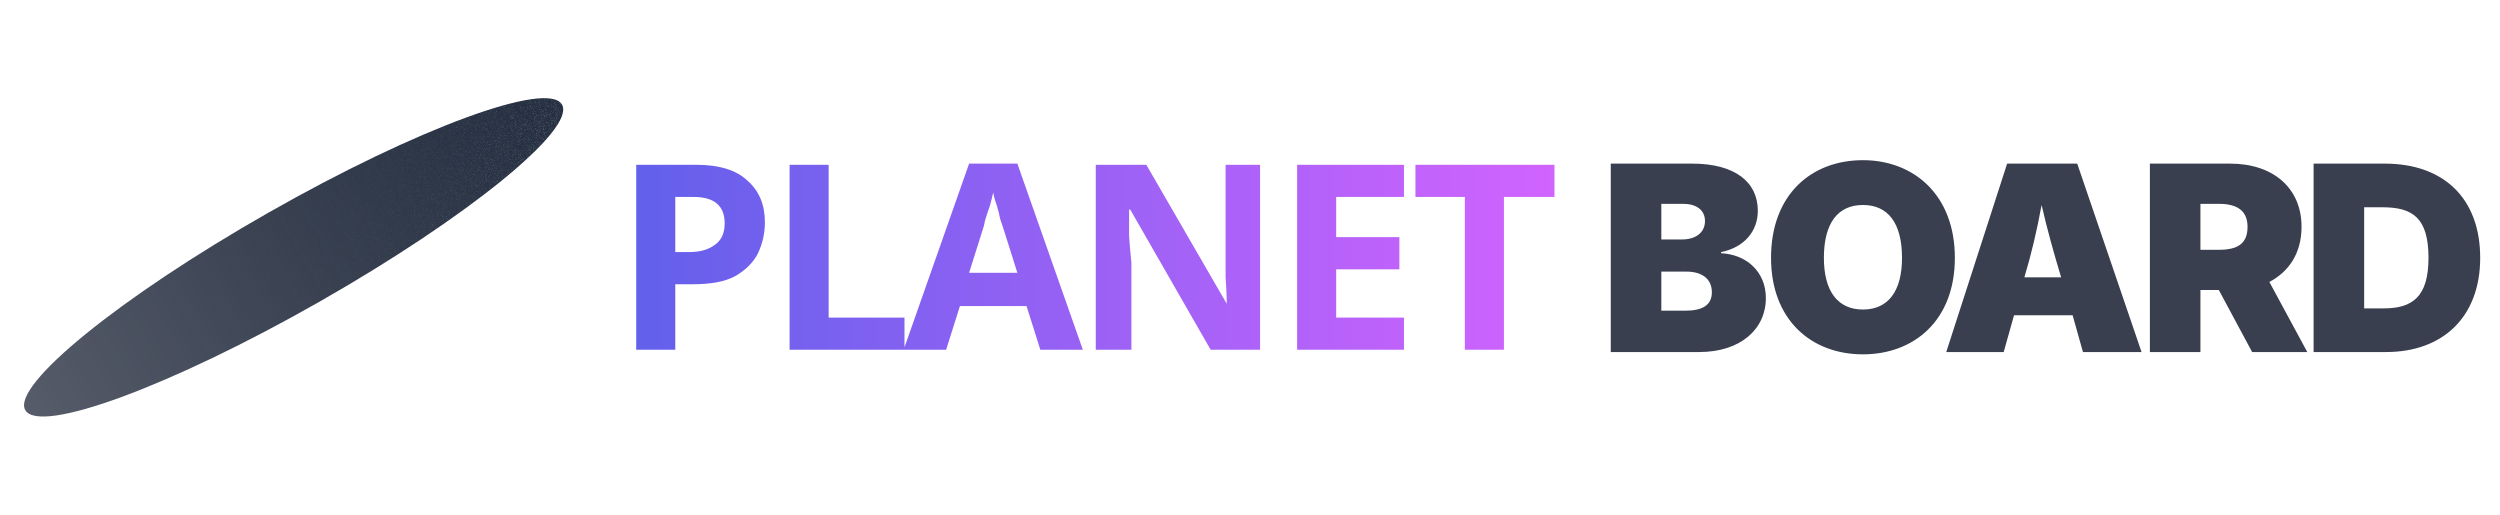
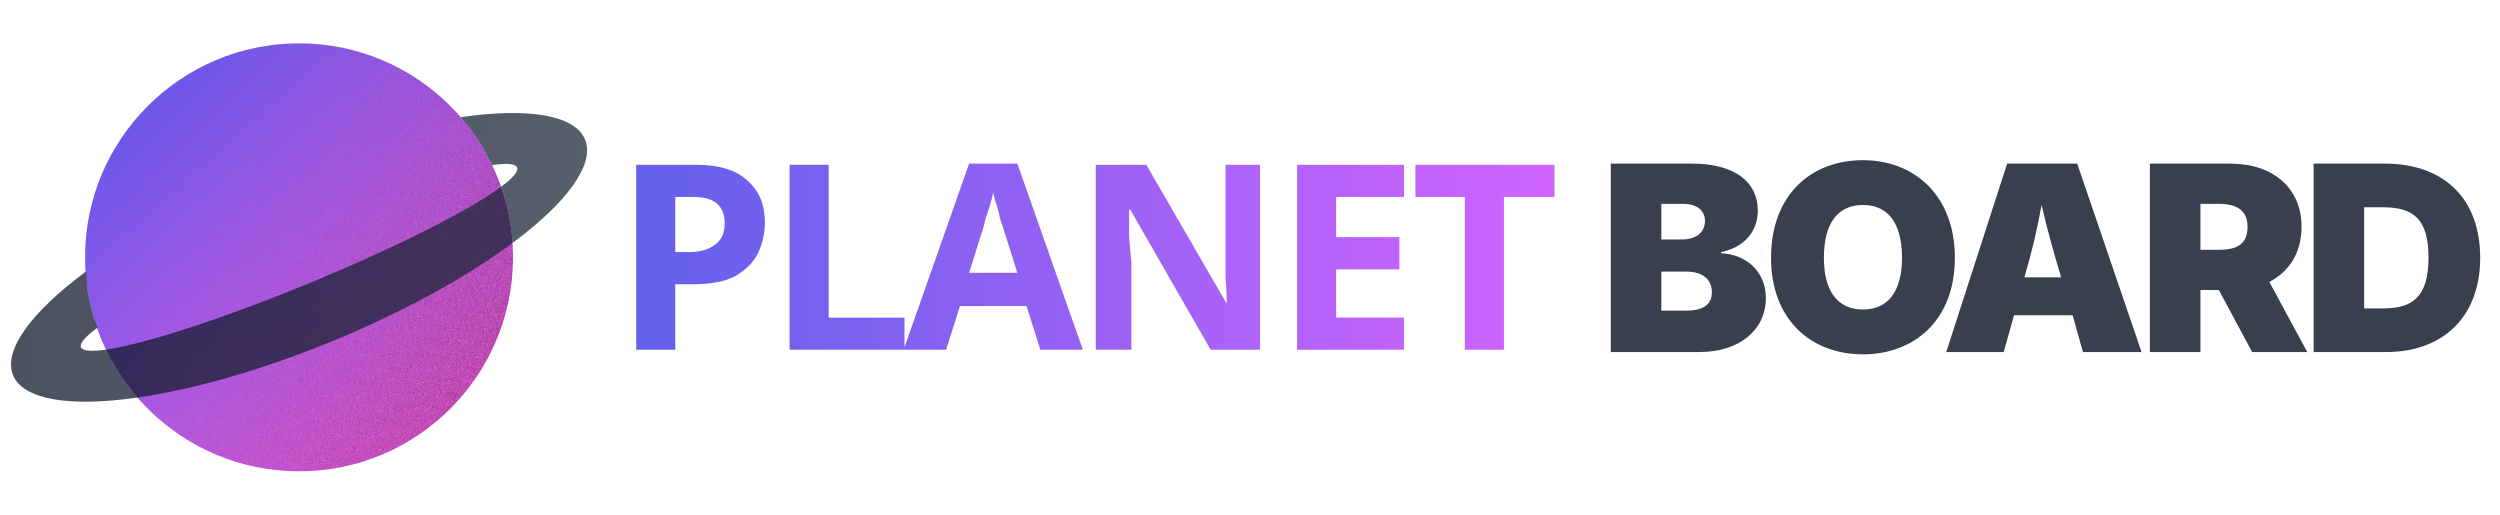
<svg xmlns="http://www.w3.org/2000/svg" xmlns:xlink="http://www.w3.org/1999/xlink" width="34mm" height="7mm" version="1.1" viewBox="0 0 34 7" xml:space="preserve">
  <defs>
-     <linearGradient id="linearGradient359">
-       <stop stop-opacity=".562" offset="0" />
-       <stop stop-opacity="0" offset="1" />
-     </linearGradient>
    <linearGradient id="linearGradient3" x1="8.49" x2="24.317" y1="8.36" y2="23.386" gradientUnits="userSpaceOnUse">
      <stop stop-color="#6e57eb" offset="0" />
      <stop stop-color="#ff63eb" offset="1" />
    </linearGradient>
-     <clipPath id="clipPath159">
-       <use xlink:href="#g158" />
-     </clipPath>
-     <clipPath id="clipPath159-0">
-       <use xlink:href="#g158-2" />
-     </clipPath>
-     <filter id="filter349" x="0" y="0" width="1" height="1" color-interpolation-filters="sRGB">
+     <linearGradient id="linearGradient9" x1="10.943" x2="23.813" y1="6.011" y2="5.993" gradientTransform="translate(.1293 .68355)" gradientUnits="userSpaceOnUse">
+       <stop stop-color="#6260eb" offset="0" />
+       <stop stop-color="#d463ff" offset="1" />
+     </linearGradient>
+     <linearGradient id="linearGradient19">
+       <stop stop-color="#0f172a" offset="0" />
+       <stop stop-color="#1e293b" offset="1" />
+     </linearGradient>
+     <filter id="filter349-5" x="0" y="0" width="1" height="1" color-interpolation-filters="sRGB">
      <feTurbulence baseFrequency="12.878 40.37" result="turbulence" seed="105" type="fractalNoise" />
      <feComposite in="SourceGraphic" in2="turbulence" operator="in" result="composite1" />
      <feColorMatrix result="color" values="1 0 0 0 0 0 1 0 0 0 0 0 1 0 0 0 0 0 2.034 -0 " />
      <feFlood flood-color="rgb(21,40,64)" flood-opacity="0" result="flood" />
      <feMerge result="merge">
        <feMergeNode in="flood" />
        <feMergeNode in="color" />
      </feMerge>
      <feComposite in2="SourceGraphic" operator="in" result="composite2" />
    </filter>
-     <linearGradient id="linearGradient360" x1="27.782" x2="4.359" y1="23.697" y2="9.578" gradientUnits="userSpaceOnUse" xlink:href="#linearGradient359" />
-     <linearGradient id="linearGradient364" x1="-9.815" x2="21.931" y1="21.82" y2="21.82" gradientUnits="userSpaceOnUse">
-       <stop stop-color="#0f172a" stop-opacity=".703" offset="0" />
-       <stop stop-color="#1e293b" offset="1" />
-     </linearGradient>
-     <filter id="filter378" x="0" y="0" width="1" height="1" color-interpolation-filters="sRGB">
-       <feTurbulence baseFrequency="48.699 59.319" numOctaves="2" result="turbulence" seed="197" type="fractalNoise" />
-       <feComposite in="SourceGraphic" in2="turbulence" operator="in" result="composite1" />
-       <feColorMatrix result="color" values="1 0 0 0 0 0 1 0 0 0 0 0 1 0 0 0 0 0 3.387 -0 " />
-       <feFlood flood-color="rgb(21,40,64)" flood-opacity="0" result="flood" />
-       <feMerge result="merge">
-         <feMergeNode in="flood" />
-         <feMergeNode in="color" />
-       </feMerge>
-       <feComposite in2="SourceGraphic" operator="in" result="fbSourceGraphic" />
-       <feColorMatrix in="fbSourceGraphic" result="fbSourceGraphicAlpha" values="0 0 0 -1 0 0 0 0 -1 0 0 0 0 -1 0 0 0 0 1 0" />
-       <feTurbulence baseFrequency="48.699 59.319" numOctaves="2" result="turbulence" seed="197" type="fractalNoise" />
-       <feComposite in="fbSourceGraphic" in2="turbulence" operator="in" result="composite1" />
-       <feColorMatrix result="color" values="1 0 0 0 0 0 1 0 0 0 0 0 1 0 0 0 0 0 3.387 -0 " />
-       <feFlood flood-color="rgb(21,40,64)" flood-opacity="0" result="flood" />
-       <feMerge result="merge">
-         <feMergeNode in="flood" />
-         <feMergeNode in="color" />
-       </feMerge>
-       <feComposite in2="fbSourceGraphic" operator="in" result="composite2" />
-     </filter>
-     <linearGradient id="linearGradient382" x1="18.788" x2="-.988" y1="25.798" y2="9.9" gradientUnits="userSpaceOnUse">
-       <stop stop-color="#fff" stop-opacity=".319" offset="0" />
-       <stop stop-color="#fff" stop-opacity="0" offset="1" />
-     </linearGradient>
-     <linearGradient id="linearGradient9" x1="10.943" x2="23.813" y1="6.011" y2="5.993" gradientTransform="translate(.1293 .68355)" gradientUnits="userSpaceOnUse">
-       <stop stop-color="#6260eb" offset="0" />
-       <stop stop-color="#d463ff" offset="1" />
+     <linearGradient id="linearGradient20" x1="1.195" x2="30.807" y1="16" y2="16" gradientUnits="userSpaceOnUse" xlink:href="#linearGradient19" />
+     <linearGradient id="linearGradient1" x1="27.782" x2="4.359" y1="23.697" y2="9.578" gradientUnits="userSpaceOnUse">
+       <stop stop-opacity=".562" offset="0" />
+       <stop stop-opacity="0" offset="1" />
    </linearGradient>
  </defs>
  <g transform="translate(-2.4686 -3.1966)">
-     <g transform="matrix(.26458 0 0 .26458 2.2288 2.4633)">
-       <g clip-path="url(#clipPath159)">
-         <g id="g158">
-           <circle cx="16" cy="16" r="11" fill="url(#linearGradient3)" stroke-width="0" />
-         </g>
+     <g transform="matrix(.26458 0 0 .26458 2.3025 2.4633)">
+       <g stroke-width="0">
+         <circle cx="16" cy="16" r="11" fill="url(#linearGradient3)" />
+         <circle cx="16" cy="16" r="11" fill="url(#linearGradient1)" filter="url(#filter349-5)" />
      </g>
-       <g>
-         <g clip-path="url(#clipPath159-0)" fill="url(#linearGradient360)" filter="url(#filter349)">
-           <g id="g158-2" fill="url(#linearGradient360)">
-             <g fill="url(#linearGradient360)">
-               <circle cx="16" cy="16" r="11" fill="url(#linearGradient360)" stroke-width="0" />
-             </g>
-           </g>
-         </g>
-         <ellipse transform="matrix(.86912 -.4946 .49197 .87061 0 0)" cx="6.058" cy="21.82" rx="15.873" ry="2.638" fill="url(#linearGradient364)" />
-         <ellipse transform="matrix(.86912 -.4946 .49197 .87061 0 0)" cx="6.058" cy="21.82" rx="15.873" ry="2.638" fill="url(#linearGradient382)" filter="url(#filter378)" />
+       <g fill="url(#linearGradient20)" stroke-opacity="0">
+         <path d="m26.381 12.375a11 11 0 0 1 0.115 0.332 11 11 0 0 1 0.152 0.535 11 11 0 0 1 0.127 0.543 11 11 0 0 1 0.098 0.549 11 11 0 0 1 0.07 0.553 11 11 0 0 1 0.029 0.375 4.634 15.9 67.6 0 0 3.728-5.32 4.634 15.9 67.6 0 0-6.393-1.148 11 11 0 0 1 0.037 0.041 11 11 0 0 1 0.354 0.434 11 11 0 0 1 0.33 0.449 11 11 0 0 1 0.307 0.465 11 11 0 0 1 0.281 0.48 11 11 0 0 1 0.258 0.494 11 11 0 0 1 0.047 0.102 1.427 12.125 67.6 0 1 1.289 0.121 1.427 12.125 67.6 0 1-0.83 0.996z" opacity=".75" />
+         <path d="m6.088 20.74a11 11 0 0 0 0.658 1.207 11 11 0 0 0 0.941 1.256 11 11 0 0 0 0.004 0.004 4.634 15.9 67.6 0 0 10.074-2.922 4.634 15.9 67.6 0 0 9.207-5.023 11 11 0 0 0-0.029-0.375 11 11 0 0 0-0.07-0.553 11 11 0 0 0-0.098-0.549 11 11 0 0 0-0.127-0.543 11 11 0 0 0-0.152-0.535 11 11 0 0 0-0.115-0.332 1.427 12.125 67.6 0 1-9.836 4.945 1.427 12.125 67.6 0 1-10.457 3.42z" opacity=".75" />
+         <path d="m5.051 16.725a4.634 15.9 67.6 0 0-3.752 5.334 4.634 15.9 67.6 0 0 6.393 1.148 11 11 0 0 1-0.004-0.004 11 11 0 0 1-0.941-1.256 11 11 0 0 1-0.658-1.207 1.427 12.125 67.6 0 1-1.299-0.119 1.427 12.125 67.6 0 1 0.848-1.008 11 11 0 0 1-0.191-0.514 11 11 0 0 1-0.334-1.533 11 11 0 0 1-0.061-0.842z" opacity=".75" />
      </g>
    </g>
+     <text x="24.205" y="7.984" fill="#0f172a" fill-opacity=".822" font-family="Inter" font-size="207.87px" font-weight="900" letter-spacing="-.132px" stroke-opacity="0" stroke-width=".265" xml:space="preserve">
+       <tspan x="24.205" y="7.984" fill="#0f172a" fill-opacity=".822" font-family="Inter" font-size="3.528px" font-weight="900" letter-spacing="-.132px" stroke-width=".265" style="font-variant-caps:normal;font-variant-east-asian:normal;font-variant-ligatures:normal;font-variant-numeric:normal">BOARD</tspan>
+     </text>
    <text x="10.81" y="7.95" fill="url(#linearGradient9)" font-family="Inter" font-size="207.87px" font-weight="900" letter-spacing="-.132px" stroke-opacity="0" stroke-width=".265" xml:space="preserve">
      <tspan x="10.81" y="7.95" fill="url(#linearGradient9)" font-family="Sans" font-size="3.528px" font-weight="900" letter-spacing="-.132px" stroke-width=".265" style="font-variant-caps:normal;font-variant-east-asian:normal;font-variant-ligatures:normal;font-variant-numeric:normal">PLANET</tspan>
    </text>
-     <text x="24.205" y="7.984" fill="#0f172a" fill-opacity=".822" font-family="Inter" font-size="207.87px" font-weight="900" letter-spacing="-.132px" stroke-opacity="0" stroke-width=".265" xml:space="preserve">
-       <tspan x="24.205" y="7.984" fill="#0f172a" fill-opacity=".822" font-family="Inter" font-size="3.528px" font-weight="900" letter-spacing="-.132px" stroke-width=".265" style="font-variant-caps:normal;font-variant-east-asian:normal;font-variant-ligatures:normal;font-variant-numeric:normal">BOARD</tspan>
-     </text>
  </g>
</svg>
